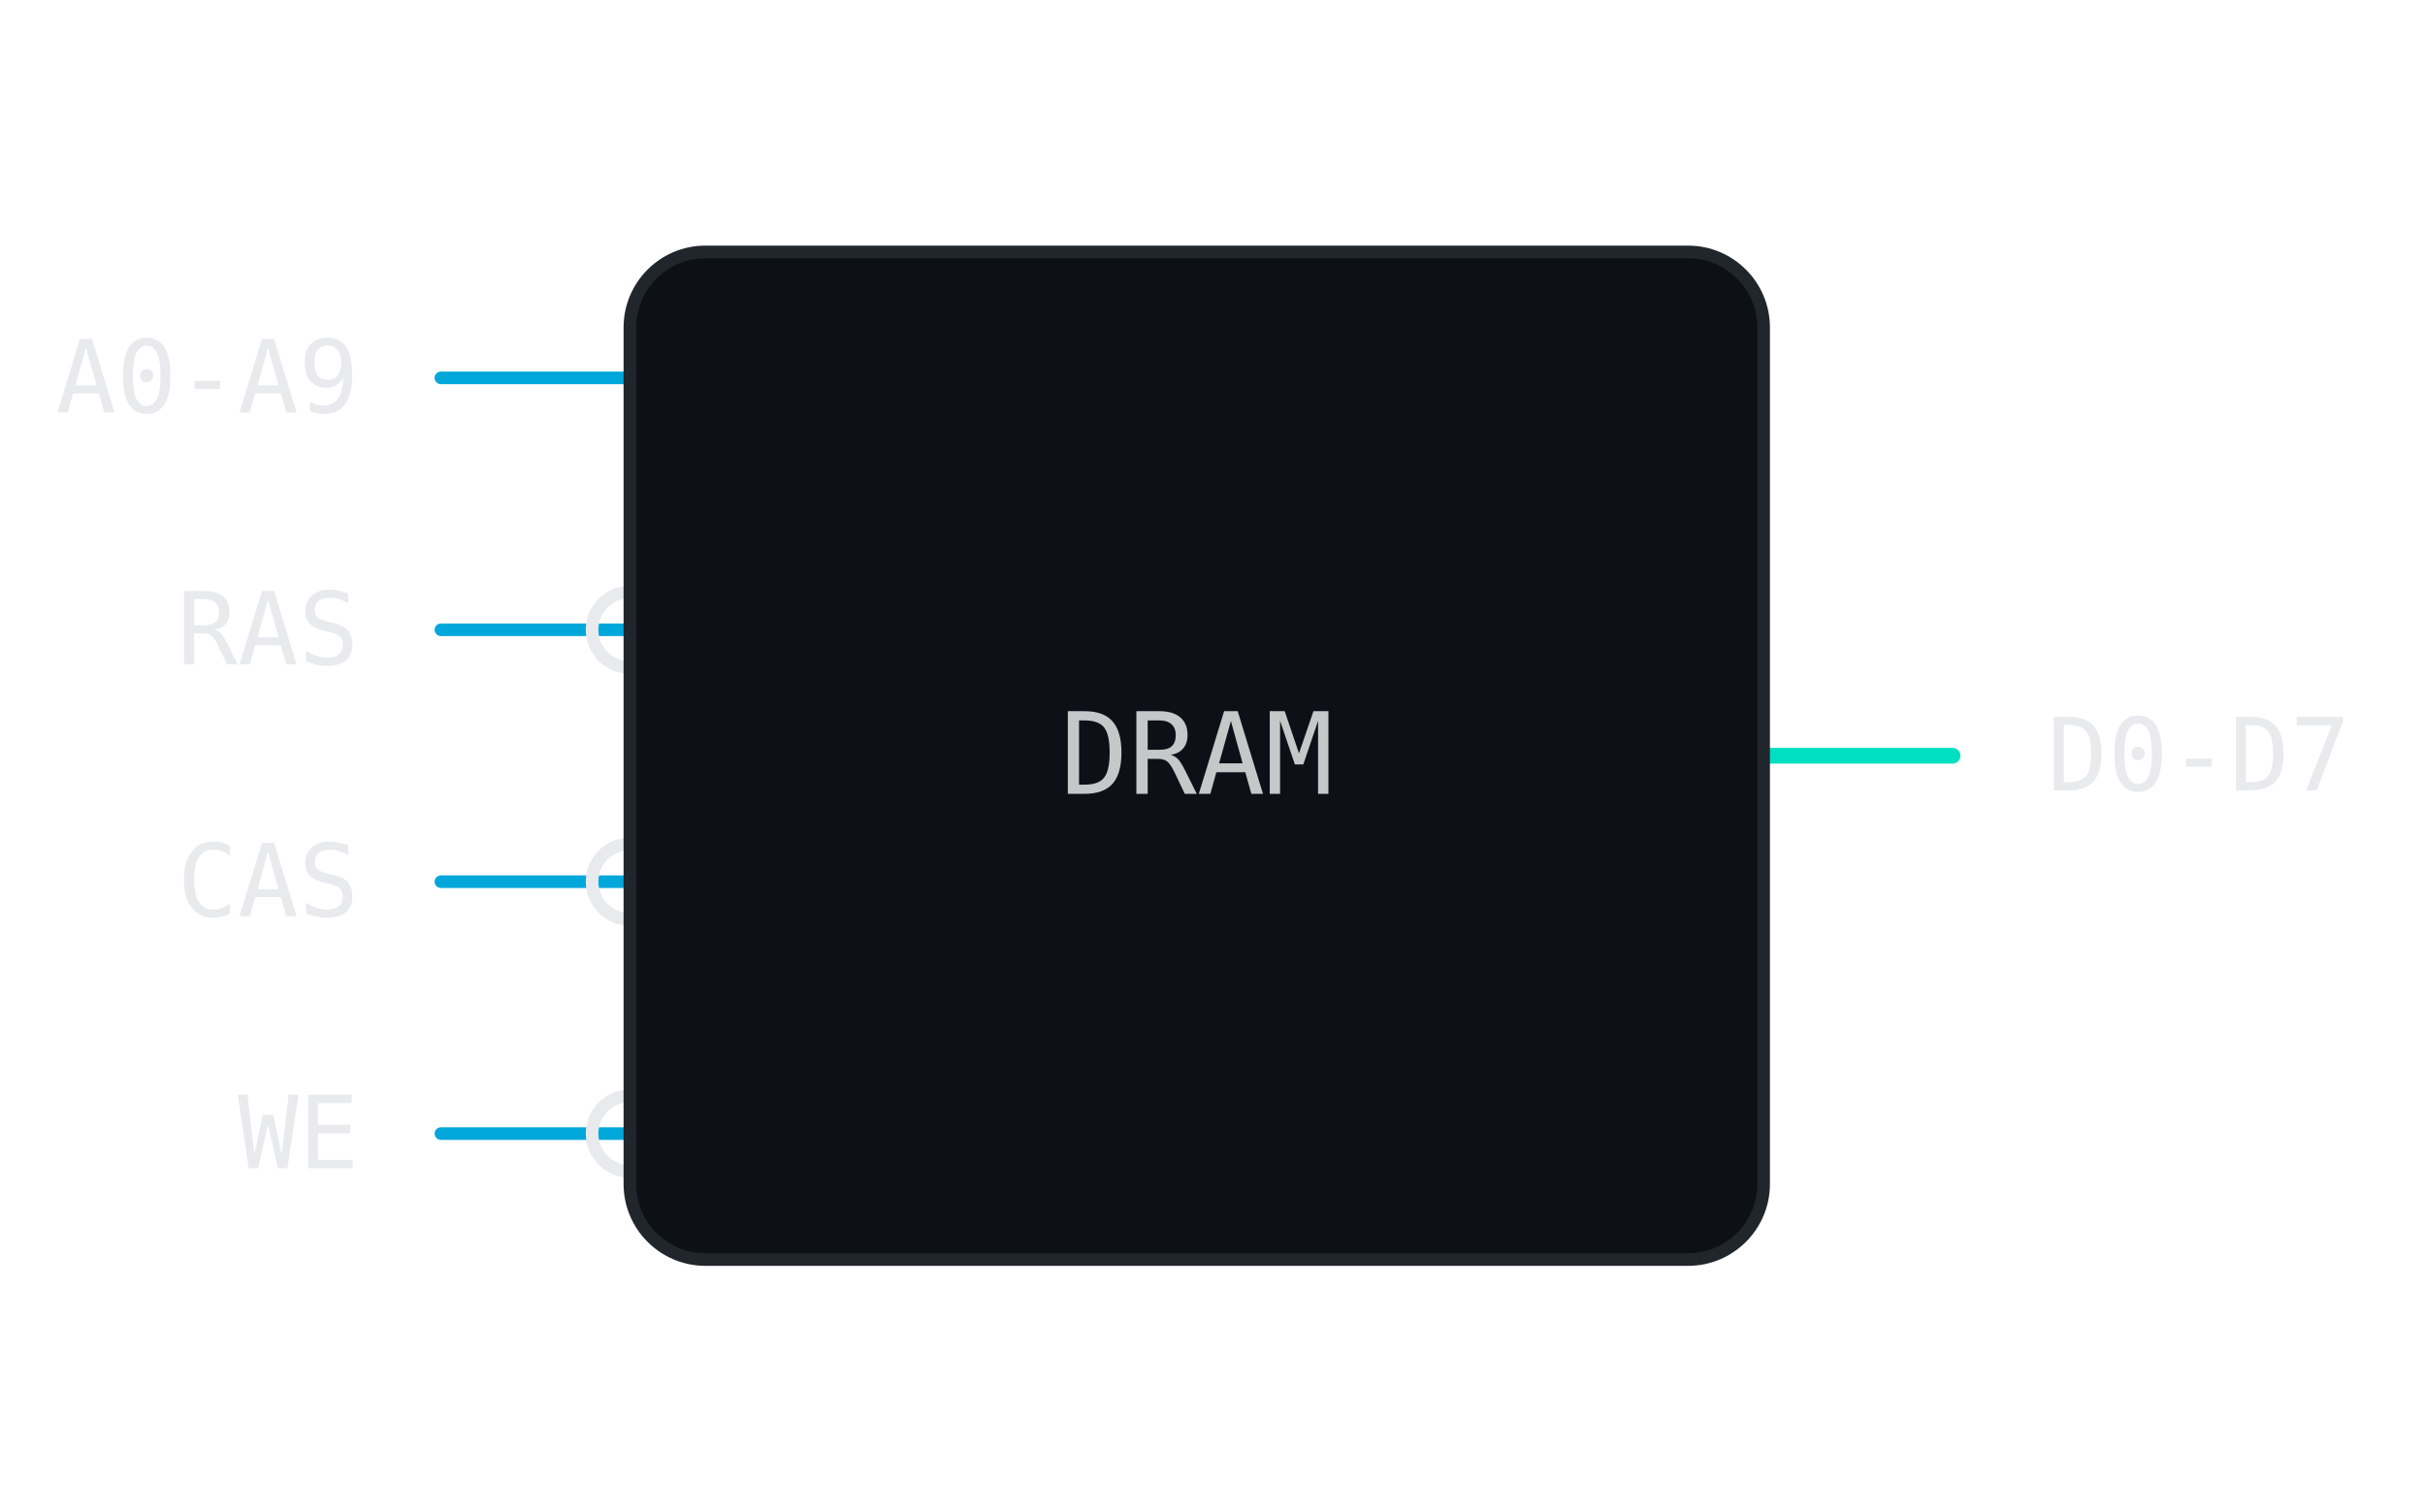
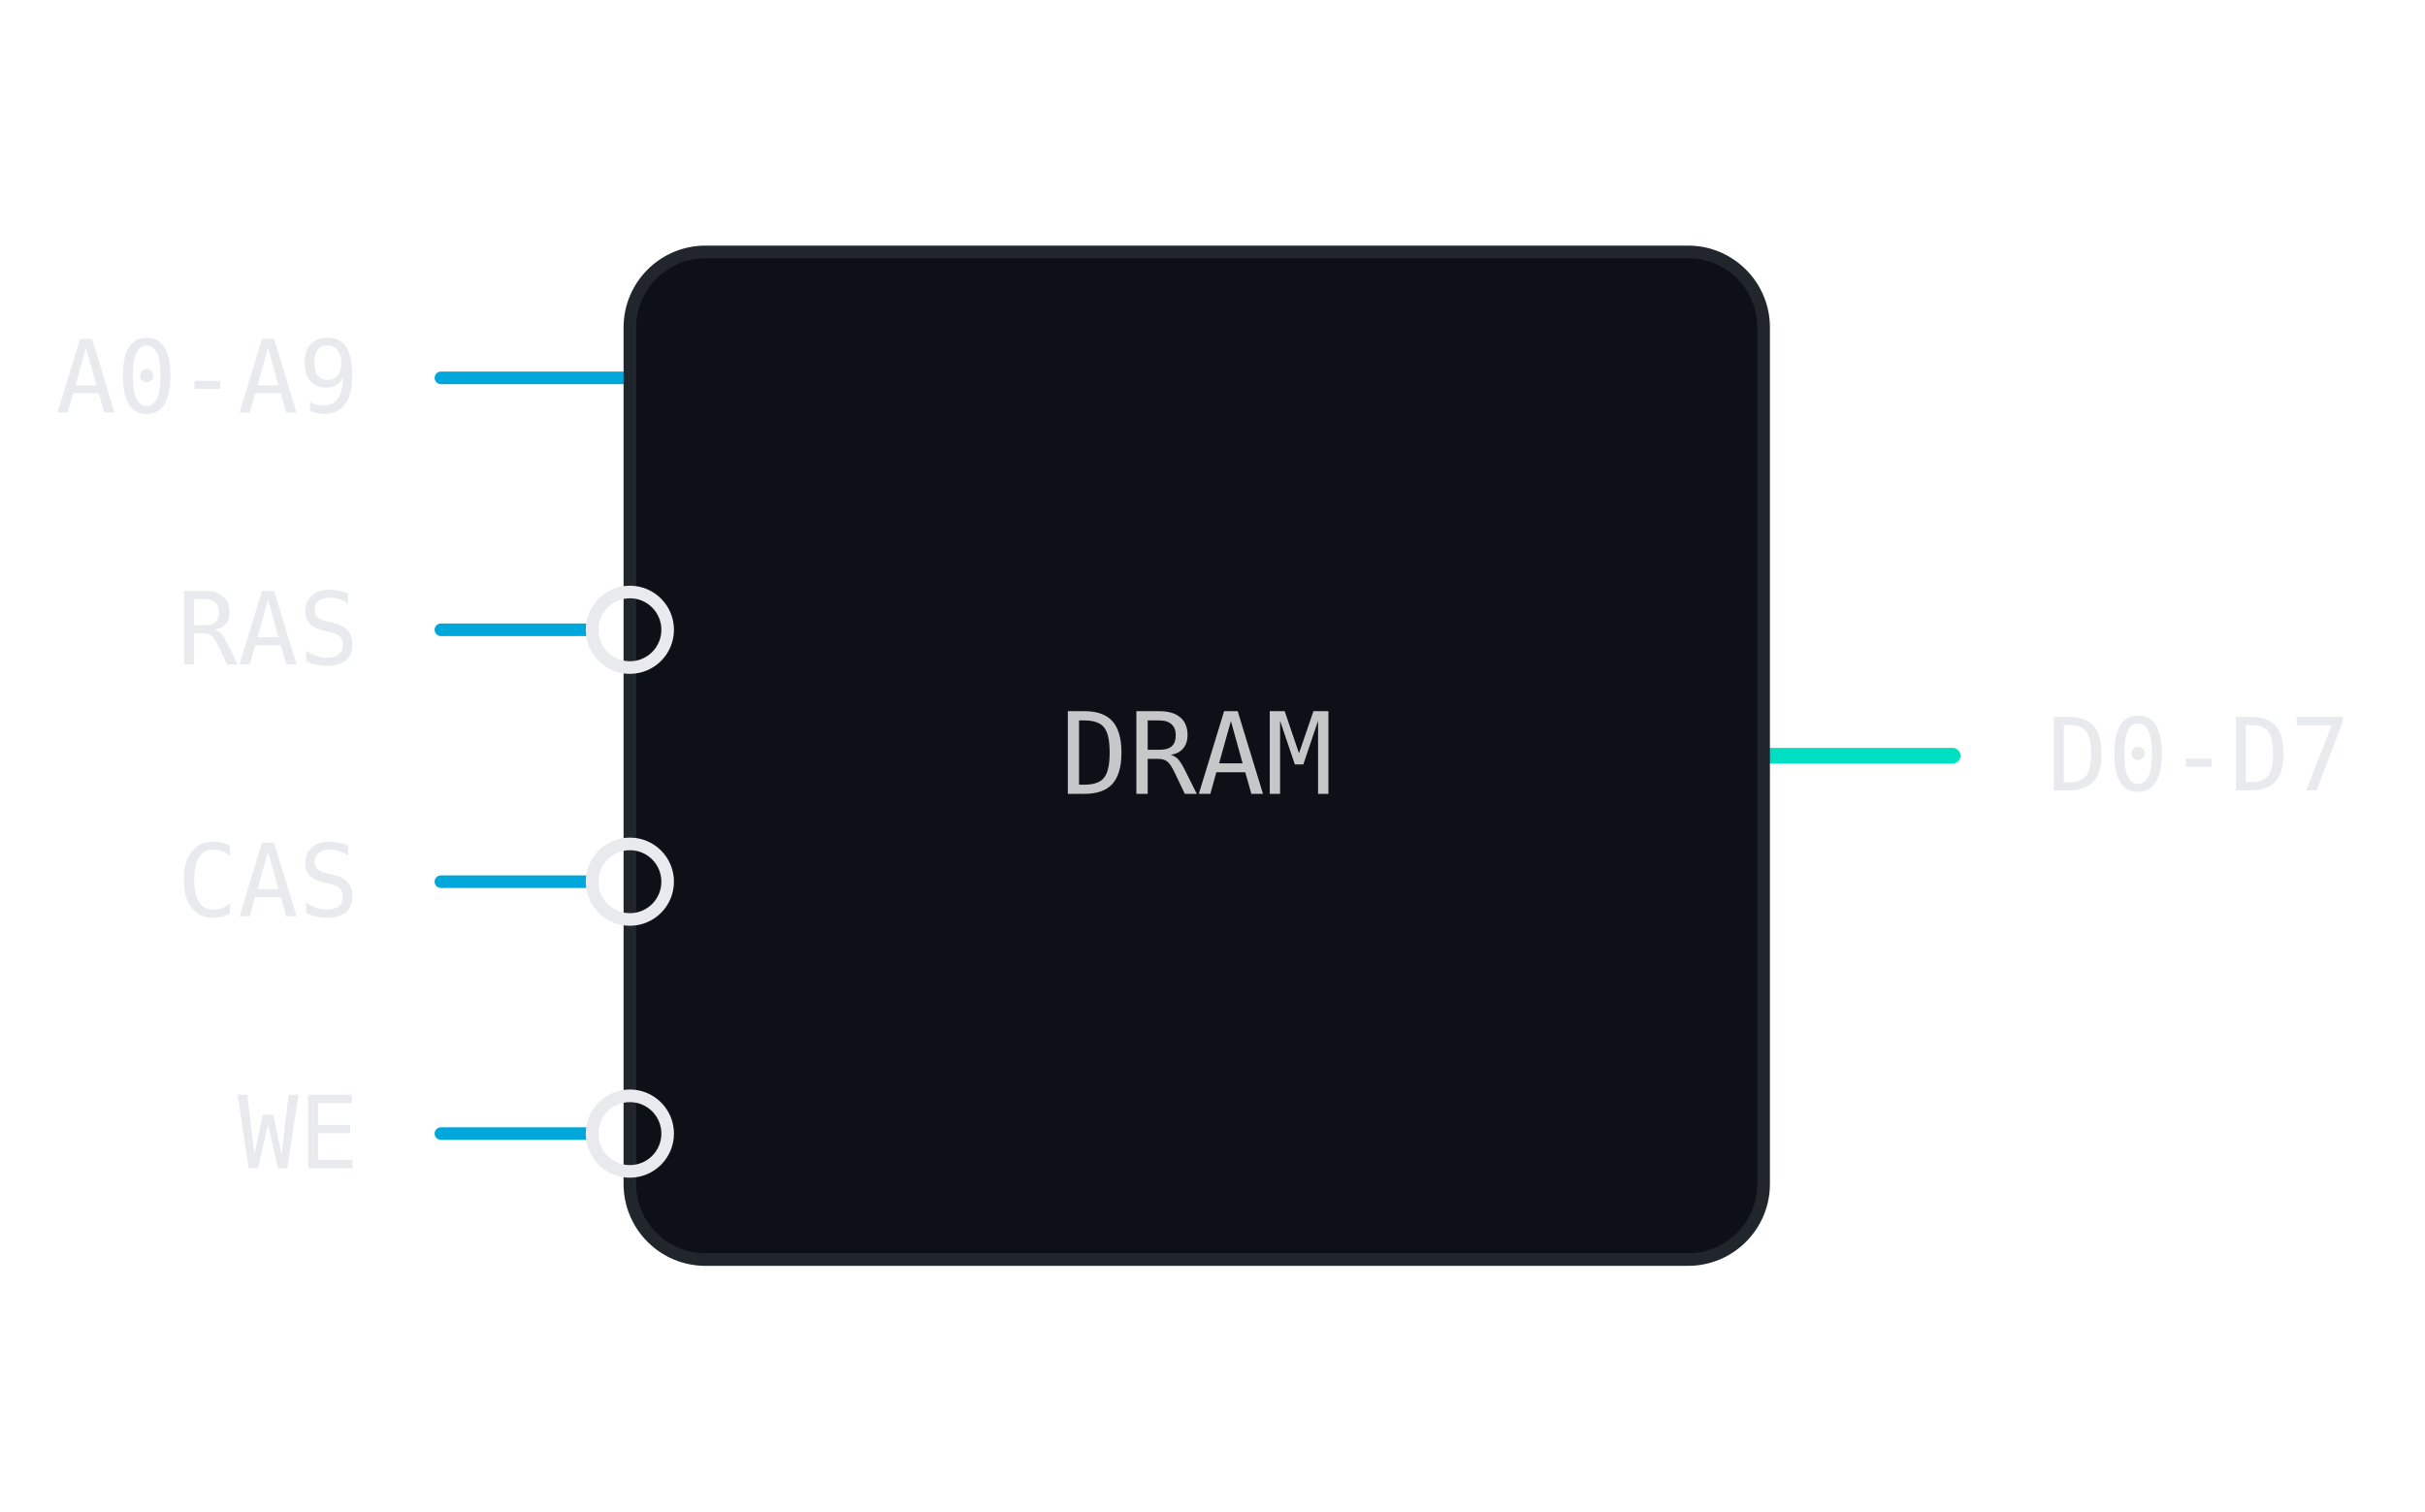
<svg xmlns="http://www.w3.org/2000/svg" viewBox="0 0 385 240" role="img" aria-label="DRAM symbol">
  <line x1="70" y1="60" x2="100" y2="60" stroke="#00a7da" stroke-width="2" stroke-linecap="round" />
-   <line x1="70" y1="100" x2="100" y2="100" stroke="#00a7da" stroke-width="2" stroke-linecap="round" />
-   <circle cx="100" cy="100" r="6" fill="none" stroke="#e8eaed" stroke-width="2" />
-   <line x1="70" y1="140" x2="100" y2="140" stroke="#00a7da" stroke-width="2" stroke-linecap="round" />
-   <circle cx="100" cy="140" r="6" fill="none" stroke="#e8eaed" stroke-width="2" />
-   <line x1="70" y1="180" x2="100" y2="180" stroke="#00a7da" stroke-width="2" stroke-linecap="round" />
-   <circle cx="100" cy="180" r="6" fill="none" stroke="#e8eaed" stroke-width="2" />
+   <line x1="70" y1="100" x2="94" y2="100" stroke="#00a7da" stroke-width="2" stroke-linecap="round" />
+   <line x1="70" y1="140" x2="94" y2="140" stroke="#00a7da" stroke-width="2" stroke-linecap="round" />
+   <line x1="70" y1="180" x2="94" y2="180" stroke="#00a7da" stroke-width="2" stroke-linecap="round" />
  <line x1="280" y1="120" x2="310" y2="120" stroke="#00dfc1" stroke-width="2.5" stroke-linecap="round" />
  <rect x="100" y="40" width="180" height="160" rx="12" ry="12" fill="#0d1117" stroke="#21262d" stroke-width="2" />
+   <circle cx="100" cy="100" r="6" fill="none" stroke="#e8eaed" stroke-width="2" />
+   <circle cx="100" cy="140" r="6" fill="none" stroke="#e8eaed" stroke-width="2" />
+   <circle cx="100" cy="180" r="6" fill="none" stroke="#e8eaed" stroke-width="2" />
  <text x="190" y="126.05" fill="#c5c7c9" font-family="Consolas" font-size="18" font-weight="400" text-anchor="middle">DRAM</text>
  <text x="57" y="65.5" fill="#e8eaed" font-family="Consolas" font-size="16" font-weight="400" text-anchor="end">A0-A9</text>
  <text x="57" y="105.5" fill="#e8eaed" font-family="Consolas" font-size="16" font-weight="400" text-anchor="end">RAS</text>
  <text x="57" y="145.5" fill="#e8eaed" font-family="Consolas" font-size="16" font-weight="400" text-anchor="end">CAS</text>
  <text x="57" y="185.5" fill="#e8eaed" font-family="Consolas" font-size="16" font-weight="400" text-anchor="end">WE</text>
  <text x="325" y="125.5" fill="#e8eaed" font-family="Consolas" font-size="16" font-weight="400" text-anchor="start">D0-D7</text>
</svg>
